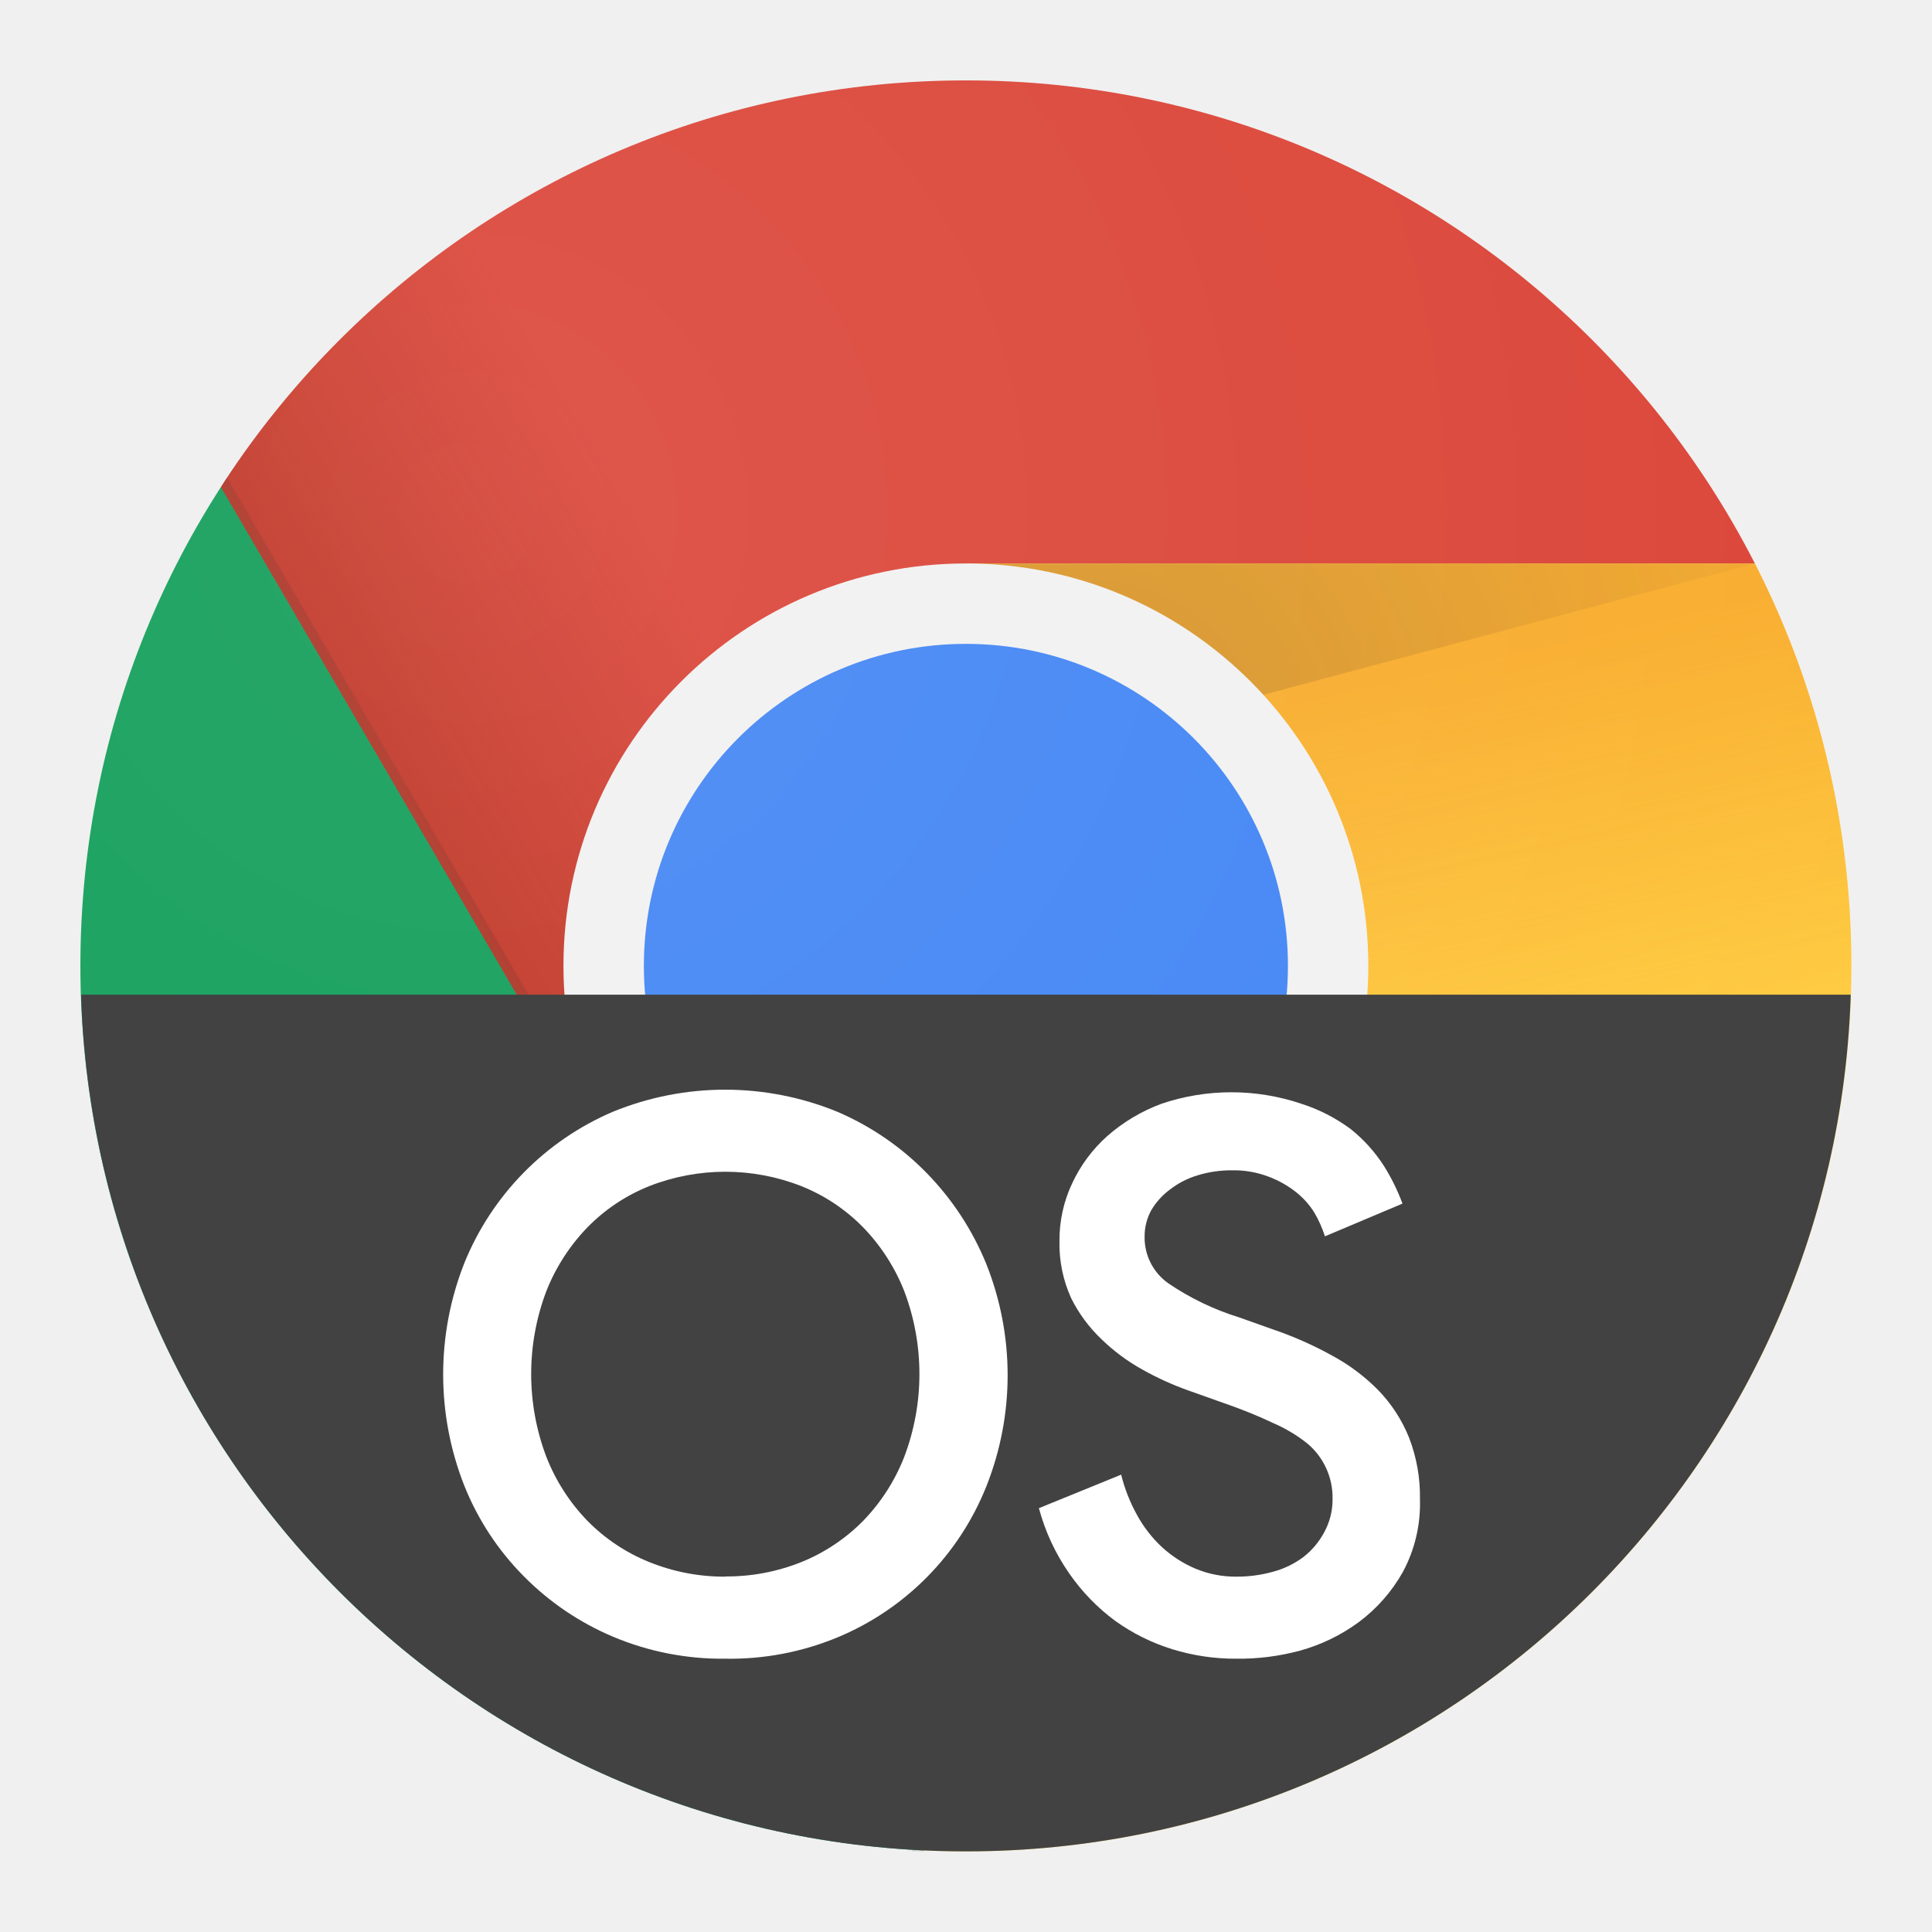
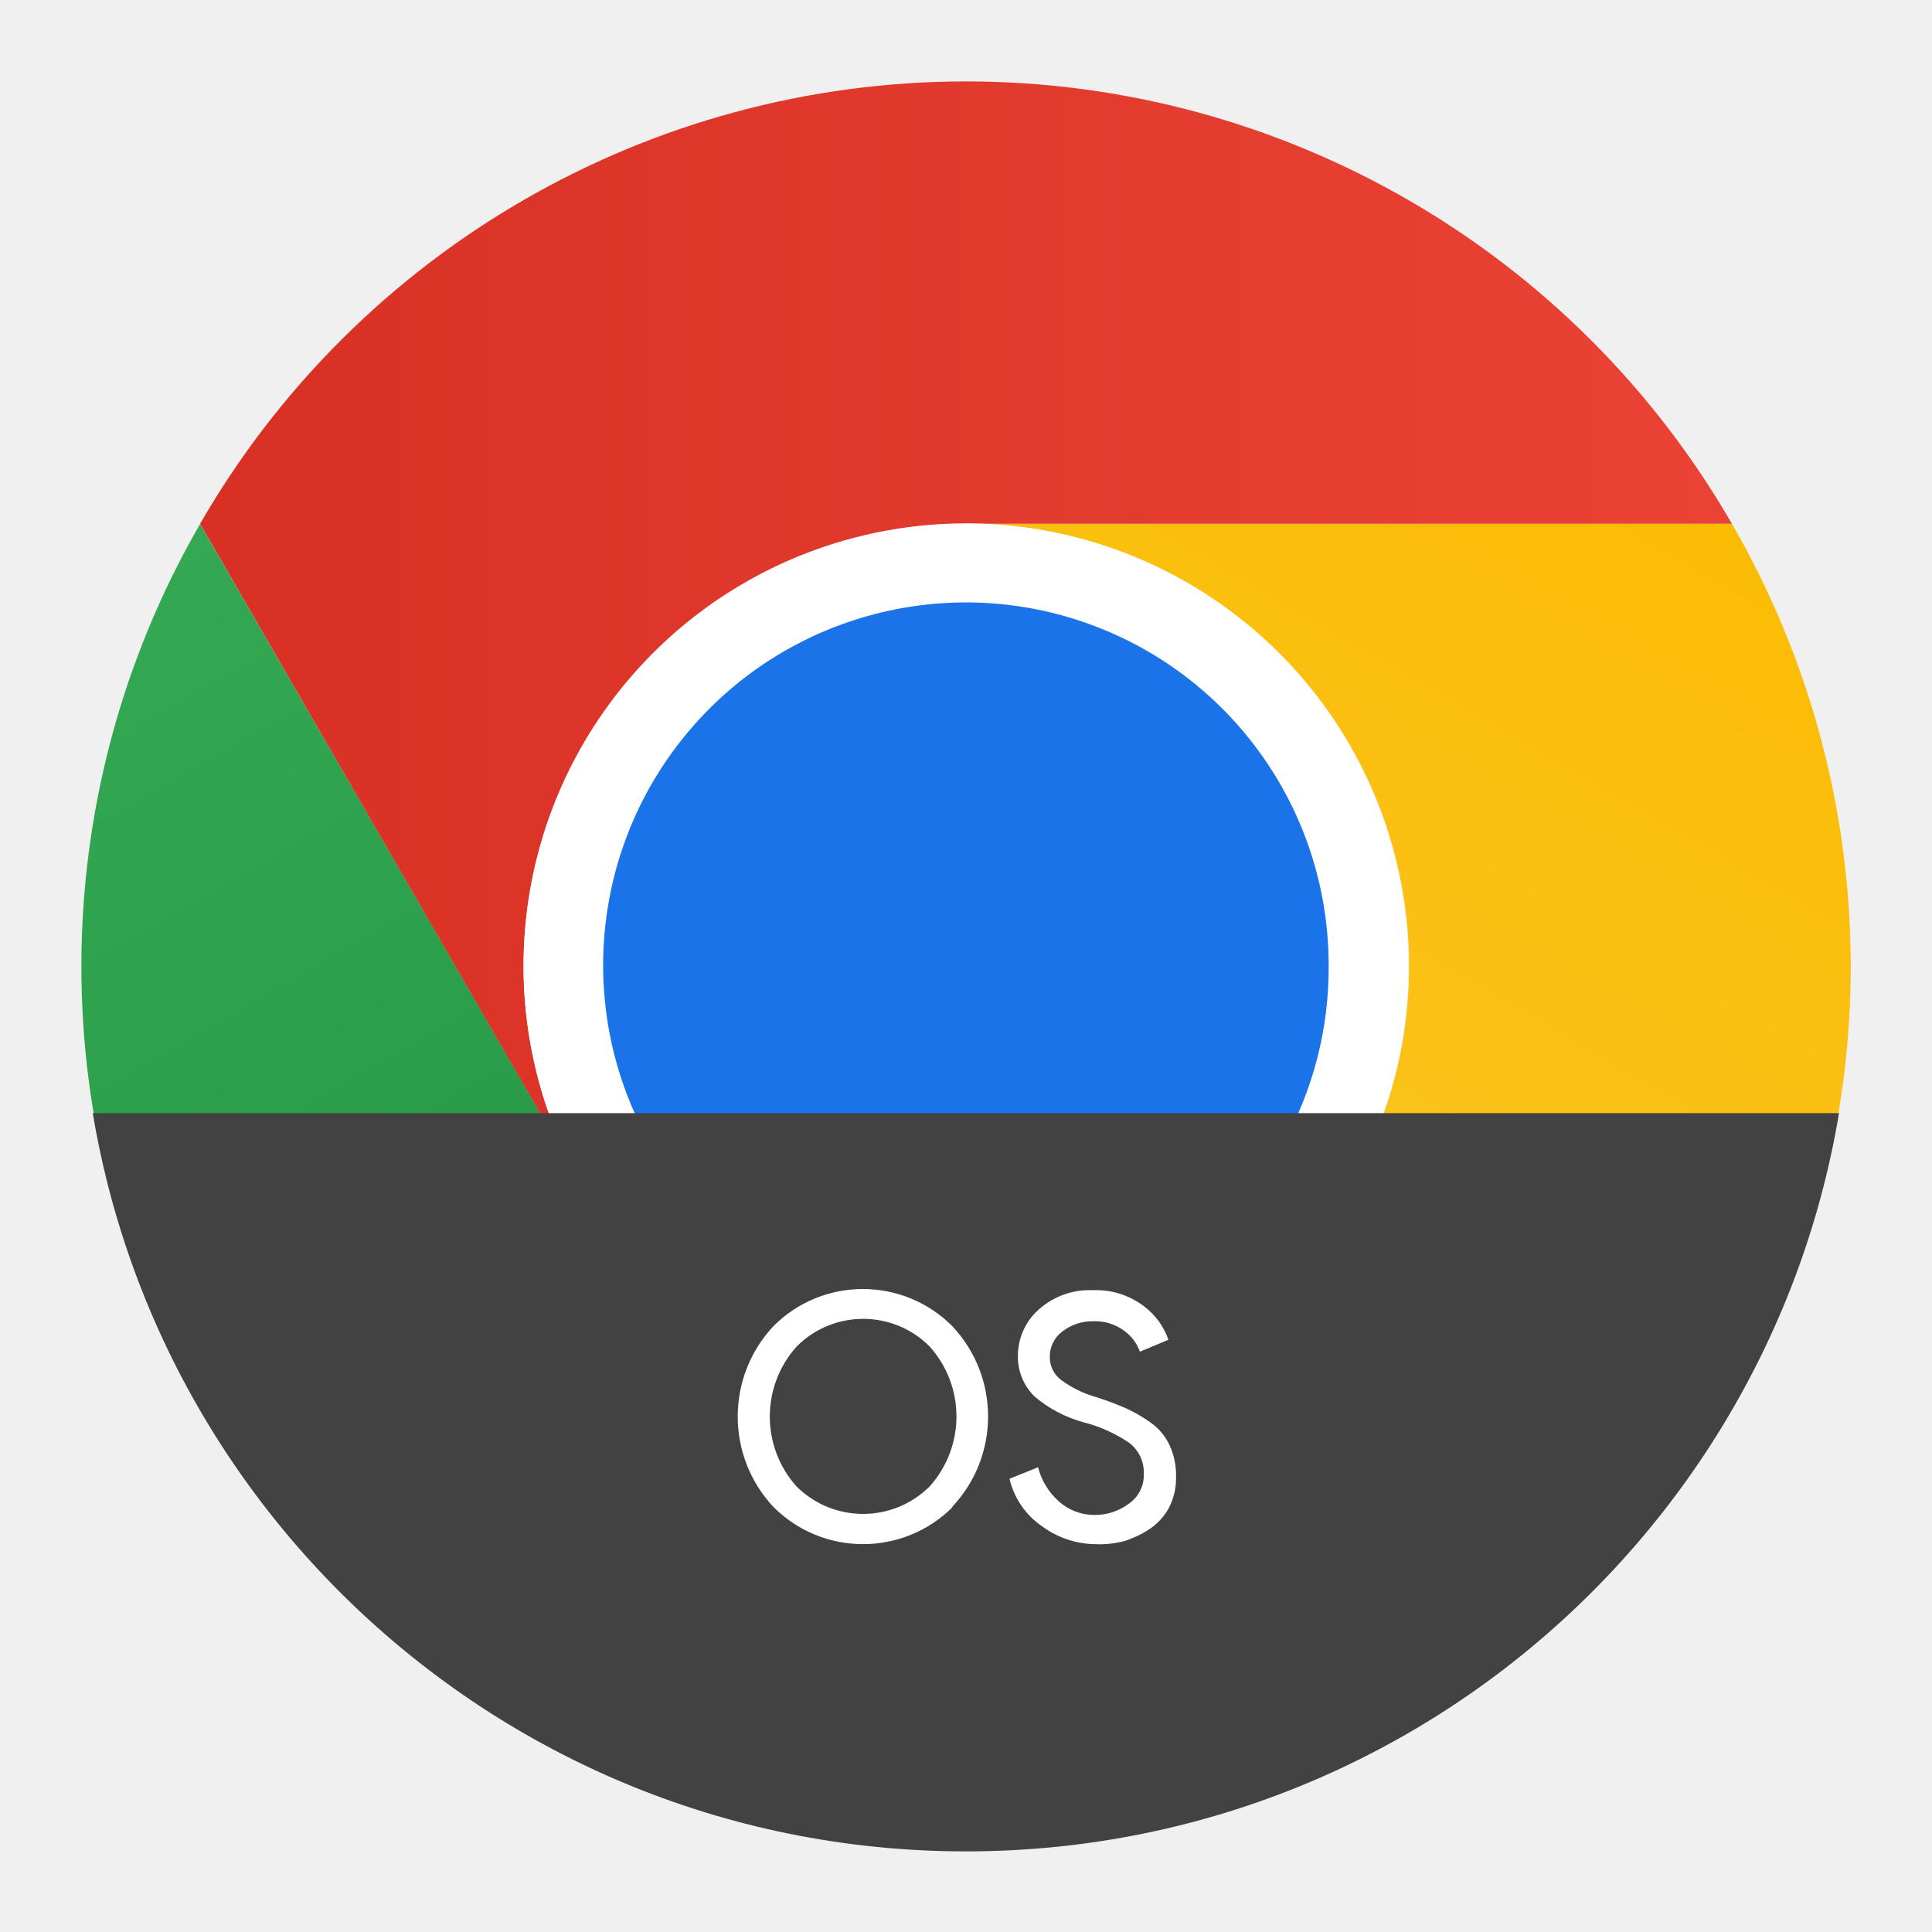
- <svg xmlns="http://www.w3.org/2000/svg" xmlns:xlink="http://www.w3.org/1999/xlink" viewBox="0 0 93.95 93.95">
+ <svg xmlns="http://www.w3.org/2000/svg" viewBox="0 0 93.95 93.95">
  <defs>
-     <style>.a{fill:none;}.b{clip-path:url(#a);}.c{fill:#db4437;}.d{fill:url(#b);}.e{fill:#3e2723;}.e,.h{fill-opacity:0.15;}.f{fill:#0f9d58;}.g{fill:url(#e);}.h{fill:#263238;}.i{clip-path:url(#g);}.j{fill:#ffcd40;}.k{fill:url(#h);}.l{clip-path:url(#l);}.m{fill:url(#n);}.n{clip-path:url(#p);}.o{fill:url(#r);}.p{fill:url(#s);}.q{fill:#f1f1f1;}.r{fill:#4285f4;}.s{fill:url(#w);}.t{clip-path:url(#x);}.u{fill:#424242;isolation:isolate;}.v{fill:#fff;}</style>
-     <clipPath id="a" transform="translate(3.91 3.91)">
-       <circle class="a" cx="43.06" cy="43.06" r="43.06" />
+     <linearGradient id="linear-gradient" x1="51.52" y1="8.64" x2="14.27" y2="73.15" gradientTransform="matrix(1 0 0 -1 0 96)" gradientUnits="userSpaceOnUse">
+       <stop offset="0" stop-color="#1e8e3e" />
+       <stop offset="1" stop-color="#34a853" />
+     </linearGradient>
+     <linearGradient id="linear-gradient-2" x1="42.32" y1="8.7" x2="79.57" y2="73.22" gradientTransform="matrix(1 0 0 -1 0 96)" gradientUnits="userSpaceOnUse">
+       <stop offset="0" stop-color="#fcc934" />
+       <stop offset="1" stop-color="#fbbc04" />
+     </linearGradient>
+     <linearGradient id="linear-gradient-3" x1="9.73" y1="65.29" x2="84.22" y2="65.29" gradientTransform="matrix(1 0 0 -1 0 96)" gradientUnits="userSpaceOnUse">
+       <stop offset="0" stop-color="#d93025" />
+       <stop offset="1" stop-color="#ea4335" />
+     </linearGradient>
+     <clipPath id="clip-path">
+       <circle cx="46.97" cy="46.98" r="43.05" style="fill:none" />
    </clipPath>
-     <linearGradient id="b" x1="1707.16" y1="3072.48" x2="1716.79" y2="3066.85" gradientTransform="translate(-4547.2 -8170.97) scale(2.67)" gradientUnits="userSpaceOnUse">
-       <stop offset="0" stop-color="#a52714" stop-opacity="0.6" />
-       <stop offset="0.66" stop-color="#a52714" stop-opacity="0" />
-     </linearGradient>
-     <linearGradient id="e" x1="1725.14" y1="3090.84" x2="1714.44" y2="3084.58" gradientTransform="translate(-4547.2 -8170.97) scale(2.67)" gradientUnits="userSpaceOnUse">
-       <stop offset="0" stop-color="#055524" stop-opacity="0.4" />
-       <stop offset="0.33" stop-color="#055524" stop-opacity="0" />
-     </linearGradient>
-     <clipPath id="g" transform="translate(3.91 3.91)">
-       <polygon class="a" points="0 86.12 40.99 86.12 60.02 67.1 60.02 52.85 26.11 52.85 0 8.06 0 86.12" />
-     </clipPath>
-     <linearGradient id="h" x1="1724.8" y1="3071.73" x2="1727.49" y2="3083.53" gradientTransform="translate(-4547.2 -8170.97) scale(2.67)" gradientUnits="userSpaceOnUse">
-       <stop offset="0" stop-color="#ea6100" stop-opacity="0.3" />
-       <stop offset="0.66" stop-color="#ea6100" stop-opacity="0" />
-     </linearGradient>
-     <clipPath id="l" transform="translate(3.91 3.91)">
-       <polygon class="a" points="43.06 23.49 60.02 52.85 40.99 86.12 86.12 86.12 86.12 23.49 43.06 23.49" />
-     </clipPath>
-     <radialGradient id="n" cx="2296.77" cy="3072.54" r="15.43" gradientTransform="translate(-6083.2 -8170.97) scale(2.67)" gradientUnits="userSpaceOnUse">
-       <stop offset="0" stop-color="#3e2723" stop-opacity="0.2" />
-       <stop offset="1" stop-color="#3e2723" stop-opacity="0" />
-     </radialGradient>
-     <clipPath id="p" transform="translate(3.91 3.91)">
-       <polygon class="a" points="6.84 0 6.84 19.74 26.11 52.85 43.06 23.49 86.12 23.49 86.12 0 6.84 0" />
-     </clipPath>
-     <radialGradient id="r" cx="2381.44" cy="2856.74" r="14.32" gradientTransform="matrix(1, 0, 0, -1, 0, 88)" xlink:href="#n" />
-     <radialGradient id="s" cx="2297.44" cy="3079.91" r="16.12" gradientTransform="translate(-6083.2 -8170.97) scale(2.67)" gradientUnits="userSpaceOnUse">
-       <stop offset="0" stop-color="#263238" stop-opacity="0.2" />
-       <stop offset="1" stop-color="#263238" stop-opacity="0" />
-     </radialGradient>
-     <radialGradient id="w" cx="1710.15" cy="3068.14" r="32.43" gradientTransform="translate(-4543.29 -8167.06) scale(2.67)" gradientUnits="userSpaceOnUse">
-       <stop offset="0" stop-color="#fff" stop-opacity="0.1" />
-       <stop offset="1" stop-color="#fff" stop-opacity="0" />
-     </radialGradient>
-     <clipPath id="x" transform="translate(3.91 3.91)">
-       <circle class="a" cx="43.06" cy="43.07" r="43.05" />
-     </clipPath>
+     <style>.cls-5{fill:#fff}</style>
  </defs>
-   <g class="b">
-     <path class="c" d="M6.84,0V52.85H26.11l17-29.36H86.12V0Z" transform="translate(3.91 3.91)" />
-     <path class="d" d="M6.84,0V52.85H26.11l17-29.36H86.12V0Z" transform="translate(3.91 3.91)" />
+   <path d="M47 68.48A21.45 21.45 0 0 1 28.5 58a4.51 4.51 0 0 1-.29-.52l-18.48-32A43 43 0 0 0 47 90l18.45-32A21.46 21.46 0 0 1 47 68.48Z" style="fill:url(#linear-gradient)" />
+   <path d="M84.22 25.47H47a21.51 21.51 0 0 1 18.79 32l-.29.52L47 90a43 43 0 0 0 37.22-64.53Z" style="fill:url(#linear-gradient-2)" />
+   <path d="M84.22 25.47a43 43 0 0 0-74.49 0l18.46 32a21.51 21.51 0 0 1 18.81-32Z" style="fill:url(#linear-gradient-3)" />
+   <path class="cls-5" d="M68.48 47a21.51 21.51 0 1 0-40.29 10.45l.29.52a21.51 21.51 0 0 0 37 0l.29-.52A21.31 21.31 0 0 0 68.48 47Z" />
+   <path d="M64.61 47a17.64 17.64 0 1 0-33 8.61l.24.43a17.63 17.63 0 0 0 30.31 0l.24-.43A17.55 17.55 0 0 0 64.61 47Z" style="fill:#1a73e8" />
+   <g style="clip-path:url(#clip-path)">
+     <path style="fill:#424242" d="M3.85 54.13h86.17v35.91H3.85z" />
  </g>
-   <g class="b">
-     <path class="e" d="M26.58,52.68,7.09,19.25l-.29.49L26.15,52.92Z" transform="translate(3.91 3.91)" />
-   </g>
-   <g class="b">
-     <path class="f" d="M0,86.12H41l19-19V52.85H26.11L0,8.06Z" transform="translate(3.91 3.91)" />
-     <path class="g" d="M0,86.12H41l19-19V52.85H26.11L0,8.06Z" transform="translate(3.91 3.91)" />
-   </g>
-   <path class="h" d="M59.62,53.5l-.4-.23L40.43,86.12H41L59.64,53.51Z" transform="translate(3.91 3.91)" />
-   <g class="b">
-     <g class="i">
-       <path class="j" d="M43.06,23.49,60,52.85,41,86.12H86.12V23.49Z" transform="translate(3.91 3.91)" />
-       <path class="k" d="M43.06,23.49,60,52.85,41,86.12H86.12V23.49Z" transform="translate(3.91 3.91)" />
-     </g>
-     <g class="b">
-       <path class="j" d="M43.06,23.49,60,52.85,41,86.12H86.12V23.49Z" transform="translate(3.91 3.91)" />
-       <path class="k" d="M43.06,23.49,60,52.85,41,86.12H86.12V23.49Z" transform="translate(3.91 3.91)" />
-     </g>
-     <g class="b">
-       <g class="l">
-         <path class="c" d="M6.84,0V52.85H26.11l17-29.36H86.12V0Z" transform="translate(3.91 3.91)" />
-         <path class="d" d="M6.84,0V52.85H26.11l17-29.36H86.12V0Z" transform="translate(3.91 3.91)" />
-       </g>
-       <path class="m" d="M43.06,23.49V33.74L81.43,23.49Z" transform="translate(3.91 3.91)" />
-       <g class="b">
-         <g class="n">
-           <path class="f" d="M0,86.12H41l19-19V52.85H26.11L0,8.06Z" transform="translate(3.91 3.91)" />
-           <path class="g" d="M0,86.12H41l19-19V52.85H26.11L0,8.06Z" transform="translate(3.91 3.91)" />
-         </g>
-         <path class="o" d="M6.84,19.79l28,28-8.74,5.05Z" transform="translate(3.91 3.91)" />
-         <path class="p" d="M41,86.07,51.28,47.8,60,52.85Z" transform="translate(3.91 3.91)" />
-         <g class="b">
-           <circle class="q" cx="46.97" cy="46.97" r="19.57" />
-           <circle class="r" cx="46.97" cy="46.97" r="15.66" />
-         </g>
-         <g class="b">
-           <path class="a" d="M43.06,400" transform="translate(3.91 3.91)" />
-           <path class="a" d="M43.06,400" transform="translate(3.91 3.91)" />
-           <path class="a" d="M43.06,400" transform="translate(3.91 3.91)" />
-           <path class="a" d="M43.06,400" transform="translate(3.91 3.91)" />
-         </g>
-         <g class="b">
-           <path class="a" d="M43.06,400" transform="translate(3.91 3.91)" />
-           <path class="a" d="M43.06,400" transform="translate(3.91 3.91)" />
-         </g>
-         <circle class="s" cx="46.97" cy="46.97" r="43.06" />
-       </g>
-       <path class="a" d="M-3.91-3.91H90V90H-3.91Z" transform="translate(3.91 3.91)" />
-     </g>
-   </g>
-   <g class="t">
-     <rect class="u" x="3.85" y="48.37" width="86.17" height="41.67" />
-   </g>
-   <path class="v" d="M31.36,76.75a13.64,13.64,0,0,1-5.46-1.07,13.44,13.44,0,0,1-4.34-2.94,13.2,13.2,0,0,1-2.89-4.4,14.75,14.75,0,0,1,0-10.83,13.53,13.53,0,0,1,7.23-7.36,14.41,14.41,0,0,1,10.9,0,13.51,13.51,0,0,1,4.37,3,13.76,13.76,0,0,1,2.88,4.4,14.62,14.62,0,0,1,0,10.83,13.28,13.28,0,0,1-7.25,7.34A13.65,13.65,0,0,1,31.36,76.75Zm0-4a9.74,9.74,0,0,0,3.7-.7,8.9,8.9,0,0,0,3-2,9.37,9.37,0,0,0,2-3.11,11.37,11.37,0,0,0,0-8.07,9.43,9.43,0,0,0-2-3.1,8.76,8.76,0,0,0-3-2,10.13,10.13,0,0,0-7.4,0,8.72,8.72,0,0,0-3,2,9.45,9.45,0,0,0-2,3.1,11.37,11.37,0,0,0,0,8.07,9.4,9.4,0,0,0,2,3.11,8.86,8.86,0,0,0,3,2A9.74,9.74,0,0,0,31.36,72.76Z" transform="translate(3.91 3.91)" />
-   <path class="v" d="M56.19,76.75a10.37,10.37,0,0,1-3.09-.46,9.64,9.64,0,0,1-2.78-1.38,9.77,9.77,0,0,1-2.23-2.3,10.13,10.13,0,0,1-1.48-3.18l4-1.63a8,8,0,0,0,.76,1.94,6.17,6.17,0,0,0,1.22,1.58,5.69,5.69,0,0,0,1.63,1.05,5.05,5.05,0,0,0,2,.39A6.52,6.52,0,0,0,58,72.52a4.35,4.35,0,0,0,1.48-.72,3.78,3.78,0,0,0,1-1.19A3.29,3.29,0,0,0,60.89,69a3.43,3.43,0,0,0-1.22-2.71,7.29,7.29,0,0,0-1.67-1c-.69-.33-1.52-.67-2.48-1l-1.66-.59a14.45,14.45,0,0,1-2.2-1,9.42,9.42,0,0,1-2-1.48,7.13,7.13,0,0,1-1.48-2,6.36,6.36,0,0,1-.57-2.78,6.46,6.46,0,0,1,.61-2.79,7.06,7.06,0,0,1,1.72-2.32,8.45,8.45,0,0,1,2.64-1.57,10.63,10.63,0,0,1,6.78,0A8.25,8.25,0,0,1,61.78,51a7.49,7.49,0,0,1,1.61,1.79,9.91,9.91,0,0,1,.9,1.83l-3.77,1.59A5.78,5.78,0,0,0,60,55.05a3.92,3.92,0,0,0-.9-1,4.93,4.93,0,0,0-1.32-.74A4.73,4.73,0,0,0,56,53a5.6,5.6,0,0,0-1.66.24,4.1,4.1,0,0,0-1.35.69,3.42,3.42,0,0,0-.91,1,2.64,2.64,0,0,0-.33,1.3,2.72,2.72,0,0,0,1.16,2.27,12.9,12.9,0,0,0,3.43,1.65l1.66.59A17.7,17.7,0,0,1,60.85,62a9.4,9.4,0,0,1,2.26,1.69A7.13,7.13,0,0,1,64.61,66a7.92,7.92,0,0,1,.53,3,7,7,0,0,1-.83,3.53,7.81,7.81,0,0,1-2.13,2.43,8.77,8.77,0,0,1-2.88,1.4A11.39,11.39,0,0,1,56.19,76.75Z" transform="translate(3.91 3.91)" />
+   <path class="cls-5" d="M46.32 73.29a6.16 6.16 0 0 1-8.7 0 6.43 6.43 0 0 1 0-8.81 6.14 6.14 0 0 1 8.68 0 6.41 6.41 0 0 1 0 8.8Zm-7.58-1a4.59 4.59 0 0 0 6.46 0 5.09 5.09 0 0 0 0-6.82 4.56 4.56 0 0 0-6.45 0 5.09 5.09 0 0 0-.01 6.82ZM53.23 75.09a4.44 4.44 0 0 1-2.53-.85 3.88 3.88 0 0 1-1.61-2.33l1.39-.56a3.29 3.29 0 0 0 1 1.65 2.57 2.57 0 0 0 1.73.67 2.75 2.75 0 0 0 1.7-.56 1.67 1.67 0 0 0 .71-1.42 1.81 1.81 0 0 0-.71-1.53 7.11 7.11 0 0 0-2.23-1 6.15 6.15 0 0 1-2.37-1.25 2.69 2.69 0 0 1-.81-2 3 3 0 0 1 1-2.22 3.71 3.71 0 0 1 2.64-.95 3.83 3.83 0 0 1 2.46.76 3.47 3.47 0 0 1 1.22 1.65l-1.39.58a2.11 2.11 0 0 0-.74-1 2.36 2.36 0 0 0-1.52-.48 2.39 2.39 0 0 0-1.5.49 1.52 1.52 0 0 0-.62 1.26 1.38 1.38 0 0 0 .57 1.12 5.3 5.3 0 0 0 1.69.82 15.08 15.08 0 0 1 1.46.55 6.84 6.84 0 0 1 1.2.7 2.78 2.78 0 0 1 .91 1.1 3.48 3.48 0 0 1 .31 1.52 3.17 3.17 0 0 1-.36 1.54 2.94 2.94 0 0 1-.92 1 4.93 4.93 0 0 1-1.27.6 4.82 4.82 0 0 1-1.41.14Z" />
</svg>
